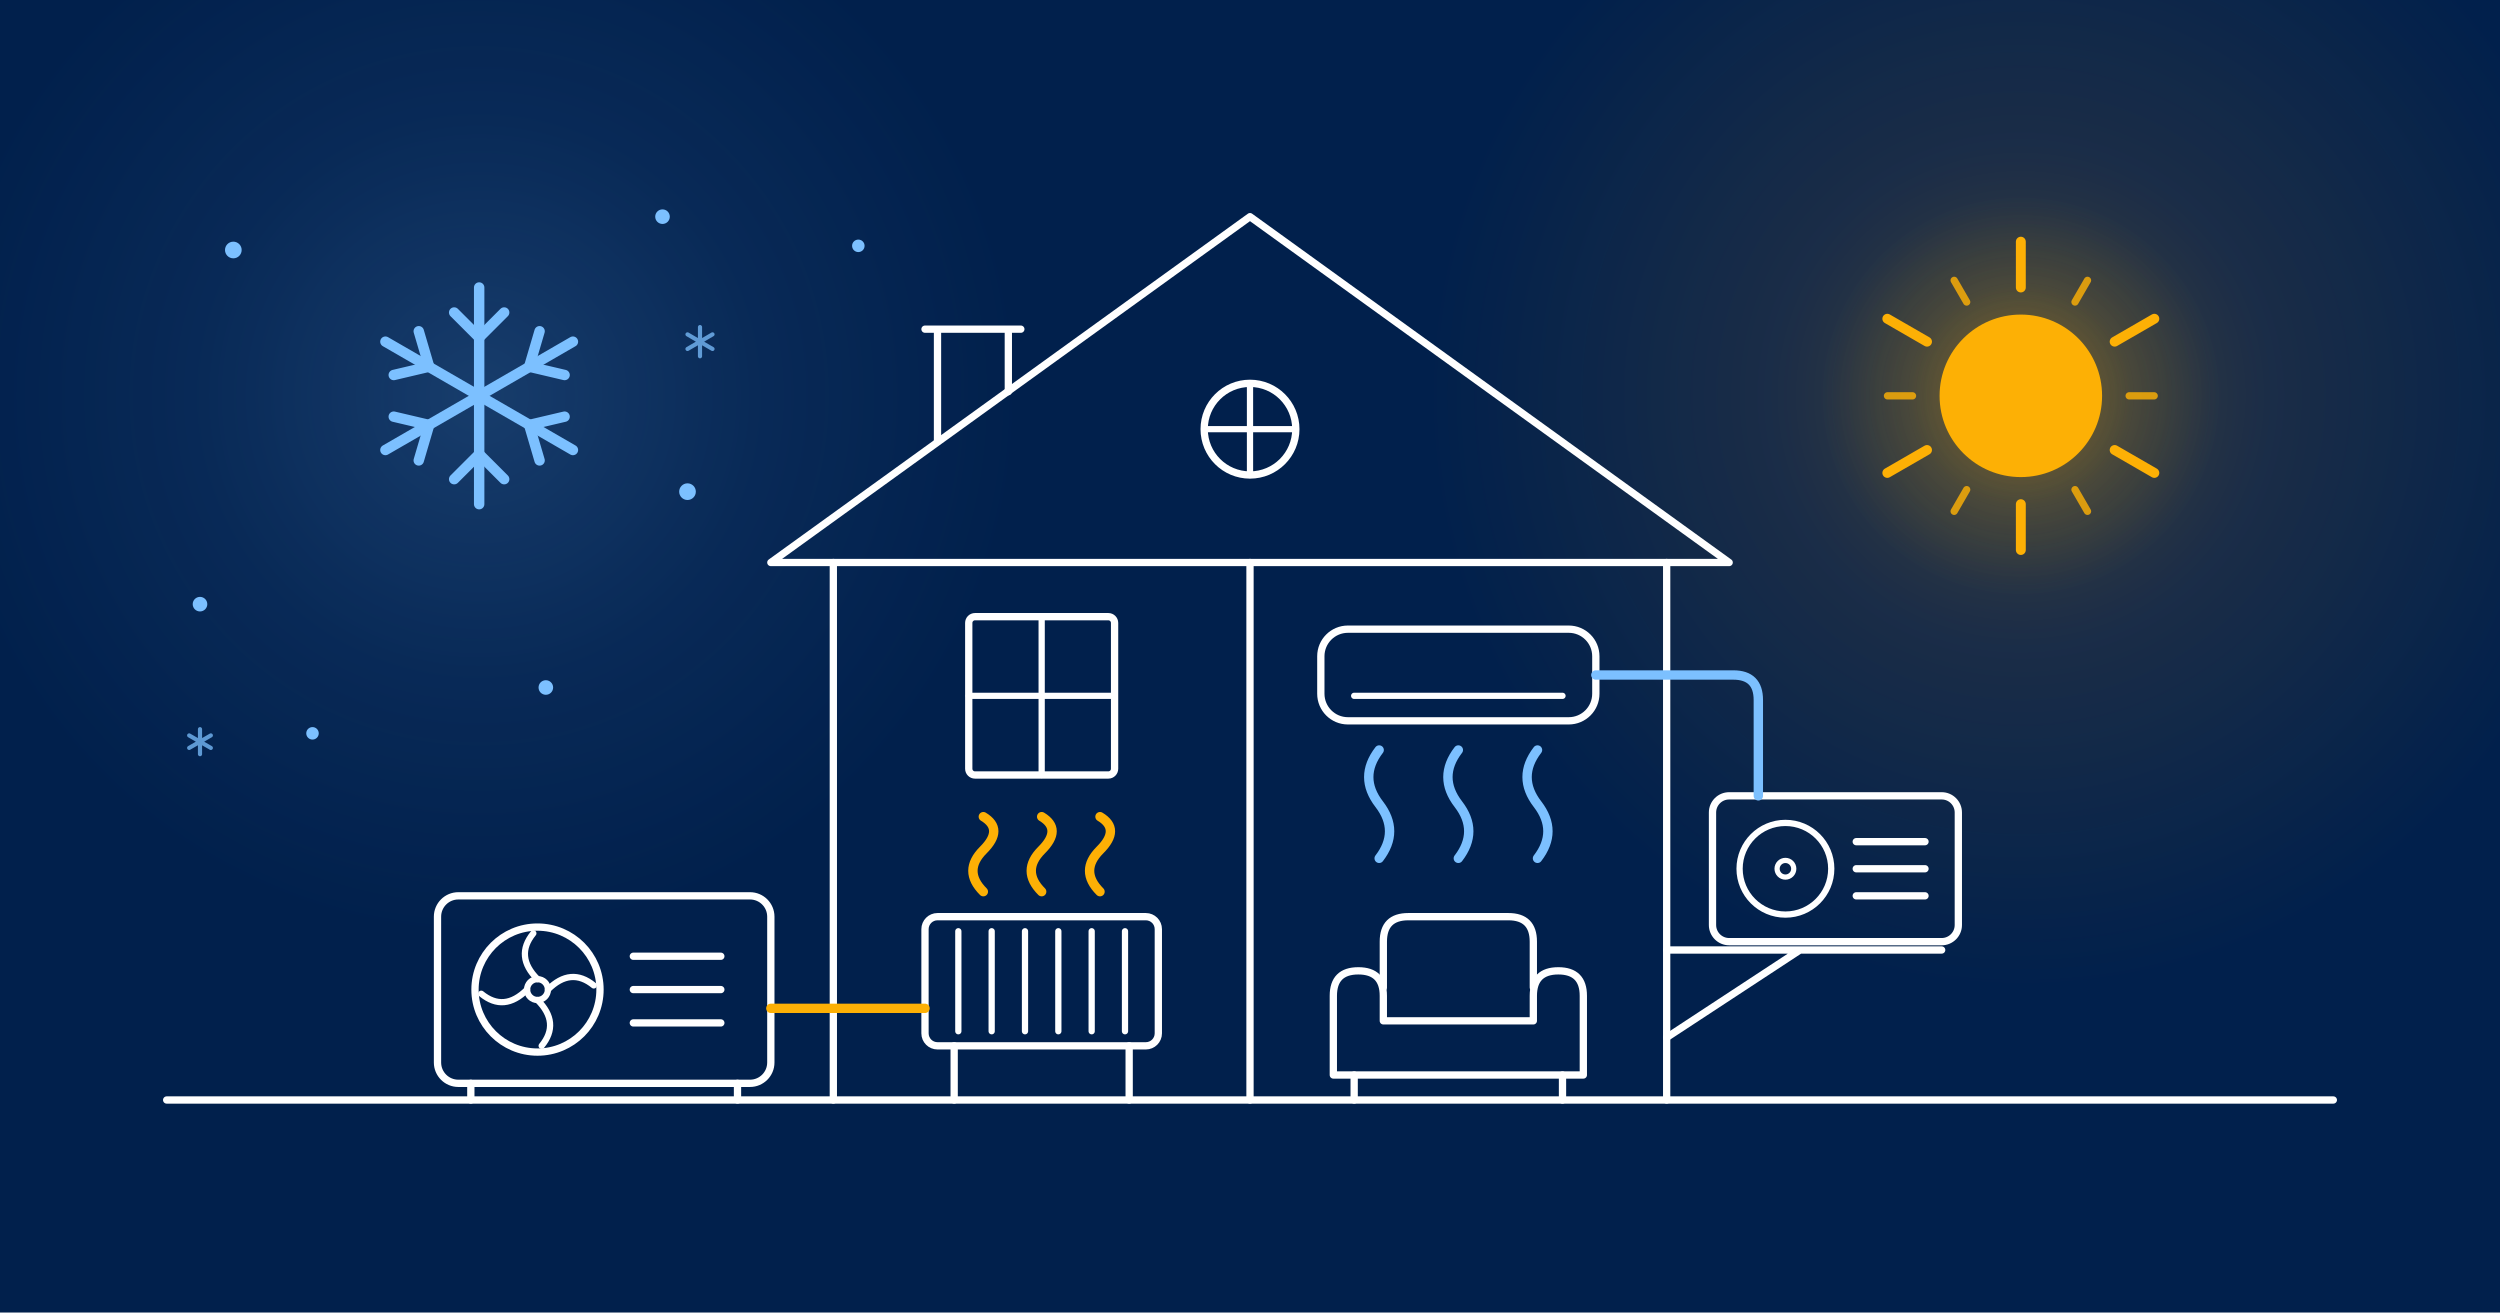
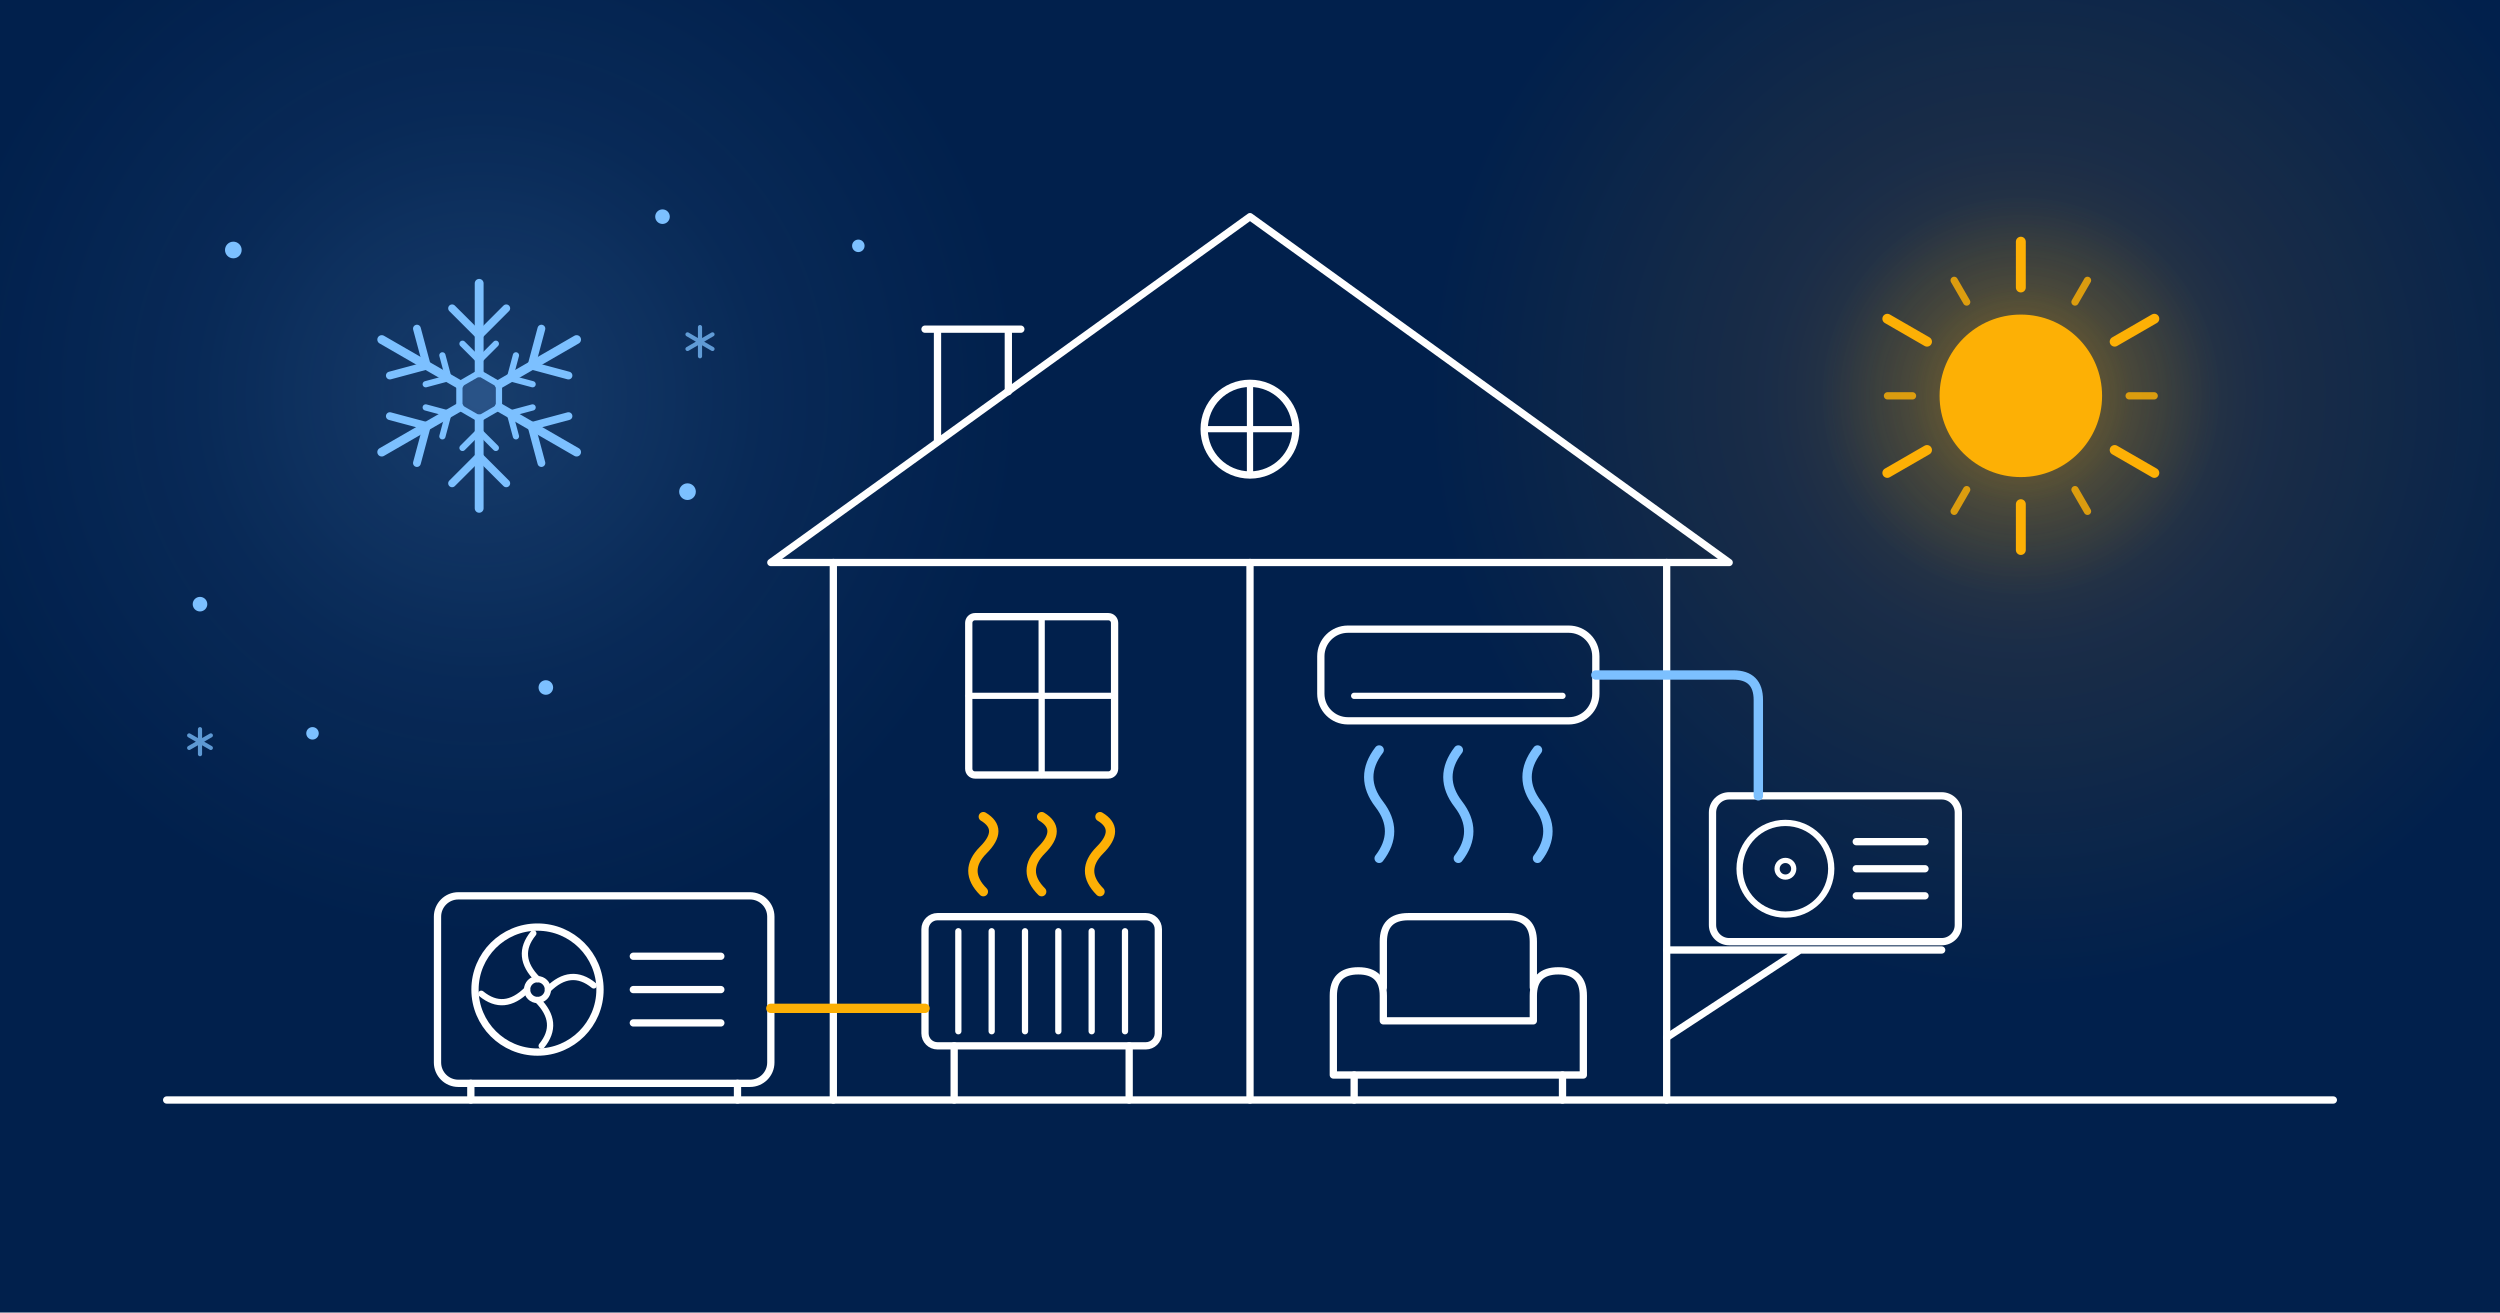
<svg xmlns="http://www.w3.org/2000/svg" width="1200" height="630" viewBox="0 0 1200 630">
  <defs>
    <radialGradient id="winter-sky-glow" cx="230" cy="190" r="260" gradientUnits="userSpaceOnUse">
      <stop offset="0%" stop-color="#7CC0FF" stop-opacity="0.18" />
      <stop offset="52%" stop-color="#7CC0FF" stop-opacity="0.06" />
      <stop offset="100%" stop-color="#7CC0FF" stop-opacity="0" />
    </radialGradient>
    <radialGradient id="summer-sky-glow" cx="970" cy="190" r="285" gradientUnits="userSpaceOnUse">
      <stop offset="0%" stop-color="#FDB005" stop-opacity="0.26" />
      <stop offset="42%" stop-color="#FF9E1B" stop-opacity="0.10" />
      <stop offset="100%" stop-color="#FDB005" stop-opacity="0" />
    </radialGradient>
    <radialGradient id="sun-halo" cx="970" cy="190" r="96" gradientUnits="userSpaceOnUse">
      <stop offset="0%" stop-color="#FDB005" stop-opacity="0.38" />
      <stop offset="55%" stop-color="#FDB005" stop-opacity="0.12" />
      <stop offset="100%" stop-color="#FDB005" stop-opacity="0" />
    </radialGradient>
  </defs>
  <rect width="1200" height="630" fill="#01204C" />
  <circle cx="230" cy="190" r="260" fill="url(#winter-sky-glow)" />
  <circle cx="970" cy="190" r="285" fill="url(#summer-sky-glow)" />
  <circle cx="970" cy="190" r="96" fill="url(#sun-halo)" />
  <g fill="none" stroke="#FFFFFF" stroke-width="3.5" stroke-linecap="round" stroke-linejoin="round">
    <path d="M80,528 L1120,528" />
    <path d="M450,212 L450,158 L484,158 L484,188 M444,158 L490,158" />
    <path d="M370,270 L600,104 L830,270 Z" />
    <path d="M400,270 L400,528 M800,270 L800,528" />
    <path d="M600,270 L600,528" />
    <circle cx="600" cy="206" r="22" />
    <path d="M600,184 L600,228 M578,206 L622,206" stroke-width="3" />
    <rect x="465" y="296" width="70" height="76" rx="3" />
    <path d="M500,296 L500,372 M465,334 L535,334" stroke-width="3" />
    <rect x="444" y="440" width="112" height="62" rx="6" />
    <path d="M460,447 L460,495 M476,447 L476,495 M492,447 L492,495 M508,447 L508,495 M524,447 L524,495 M540,447 L540,495" stroke-width="3" />
    <path d="M458,502 L458,528 M542,502 L542,528" />
    <g transform="translate(40,0)">
      <rect x="170" y="430" width="160" height="90" rx="10" />
      <circle cx="218" cy="475" r="30" />
      <circle cx="218" cy="475" r="5" stroke-width="3" />
      <path d="M218,470 Q207,459 216,448 M223,475 Q234,464 245,473 M218,480 Q229,491 220,502 M213,475 Q202,486 191,477" stroke-width="3" />
      <path d="M264,459 L306,459 M264,475 L306,475 M264,491 L306,491" />
      <path d="M186,520 L186,528 M314,520 L314,528" />
    </g>
    <rect x="634" y="302" width="132" height="44" rx="13" />
    <path d="M650,334 L750,334" stroke-width="3" />
    <path d="M640,516 L640,478 Q640,466 652,466 Q664,466 664,478 L664,490 L736,490 L736,478 Q736,466 748,466 Q760,466 760,478 L760,516 Z" />
    <path d="M664,474 L664,452 Q664,440 676,440 L724,440 Q736,440 736,452 L736,474" />
    <path d="M650,516 L650,528 M750,516 L750,528" />
    <g transform="translate(-40,0)">
      <rect x="862" y="382" width="118" height="70" rx="8" />
      <circle cx="897" cy="417" r="22" stroke-width="3" />
      <circle cx="897" cy="417" r="4" stroke-width="2.5" />
      <path d="M931,404 L964,404 M931,417 L964,417 M931,430 L964,430" />
      <path d="M840,456 L972,456 M840,498 L904,456" />
    </g>
  </g>
  <g fill="none" stroke="#FDB005" stroke-width="4.5" stroke-linecap="round" stroke-linejoin="round">
    <path d="M370,484 L444,484" />
    <path d="M472,428 Q462,418 472,408 Q482,398 472,392" />
    <path d="M500,428 Q490,418 500,408 Q510,398 500,392" />
    <path d="M528,428 Q518,418 528,408 Q538,398 528,392" />
  </g>
  <g fill="none" stroke="#7CC0FF" stroke-width="4.5" stroke-linecap="round" stroke-linejoin="round">
    <path d="M766,324 L832,324 Q844,324 844,336 L844,382" />
    <path d="M662,360 Q652,373 662,386 Q672,399 662,412" />
    <path d="M700,360 Q690,373 700,386 Q710,399 700,412" />
    <path d="M738,360 Q728,373 738,386 Q748,399 738,412" />
  </g>
-   <g transform="translate(230,190)" fill="none" stroke="#7CC0FF" stroke-width="5" stroke-linecap="round" stroke-linejoin="round">
-     <path d="M0,-52 L0,52" />
-     <path d="M-45,-26 L45,26" />
-     <path d="M-45,26 L45,-26" />
-     <path d="M-12,-40 L0,-28 L12,-40 M-12,40 L0,28 L12,40" />
-     <path d="M-41,-10 L-24,-14 L-29,-31 M41,10 L24,14 L29,31" />
-     <path d="M-41,10 L-24,14 L-29,31 M41,-10 L24,-14 L29,-31" />
+   <g transform="translate(230,190)" fill="none" stroke="#7CC0FF" stroke-linecap="round" stroke-linejoin="round">
+     <polygon points="0,-11 9.5,-5.5 9.5,5.5 0,11 -9.5,5.5 -9.5,-5.5" fill="#7CC0FF" fill-opacity="0.18" stroke-width="3" />
+     <g transform="rotate(0)">
+       <path d="M0,-11 L0,-54" stroke-width="4.25" />
+       <path d="M-13,-42 L0,-29 L13,-42" stroke-width="3.75" />
+       <path d="M-8,-25 L0,-17 L8,-25" stroke-width="3" />
+     </g>
+     <g transform="rotate(60)">
+       <path d="M0,-11 L0,-54" stroke-width="4.25" />
+       <path d="M-13,-42 L0,-29 L13,-42" stroke-width="3.75" />
+       <path d="M-8,-25 L0,-17 L8,-25" stroke-width="3" />
+     </g>
+     <g transform="rotate(120)">
+       <path d="M0,-11 L0,-54" stroke-width="4.25" />
+       <path d="M-13,-42 L0,-29 L13,-42" stroke-width="3.75" />
+       <path d="M-8,-25 L0,-17 L8,-25" stroke-width="3" />
+     </g>
+     <g transform="rotate(180)">
+       <path d="M0,-11 L0,-54" stroke-width="4.25" />
+       <path d="M-13,-42 L0,-29 L13,-42" stroke-width="3.75" />
+       <path d="M-8,-25 L0,-17 L8,-25" stroke-width="3" />
+     </g>
+     <g transform="rotate(240)">
+       <path d="M0,-11 L0,-54" stroke-width="4.25" />
+       <path d="M-13,-42 L0,-29 L13,-42" stroke-width="3.75" />
+       <path d="M-8,-25 L0,-17 L8,-25" stroke-width="3" />
+     </g>
+     <g transform="rotate(300)">
+       <path d="M0,-11 L0,-54" stroke-width="4.25" />
+       <path d="M-13,-42 L0,-29 L13,-42" stroke-width="3.75" />
+       <path d="M-8,-25 L0,-17 L8,-25" stroke-width="3" />
+     </g>
  </g>
  <g fill="#7CC0FF">
    <circle cx="112" cy="120" r="4" />
    <circle cx="318" cy="104" r="3.5" />
    <circle cx="96" cy="290" r="3.5" />
    <circle cx="330" cy="236" r="4" />
    <circle cx="150" cy="352" r="3" />
    <circle cx="262" cy="330" r="3.5" />
    <circle cx="412" cy="118" r="3" />
  </g>
  <g fill="none" stroke="#7CC0FF" stroke-width="2" stroke-linecap="round" opacity="0.75">
    <path transform="translate(336,164)" d="M0,-7 L0,7 M-6,-3.5 L6,3.5 M-6,3.5 L6,-3.5" />
    <path transform="translate(96,356)" d="M0,-6 L0,6 M-5.2,-3 L5.2,3 M-5.2,3 L5.2,-3" />
  </g>
  <g transform="translate(970,190)">
    <circle r="39" fill="#FDB005" />
    <g stroke="#FDB005" stroke-width="4.75" stroke-linecap="round">
      <path d="M0,-52 L0,-74" />
      <path d="M0,-52 L0,-74" transform="rotate(60)" />
      <path d="M0,-52 L0,-74" transform="rotate(120)" />
      <path d="M0,-52 L0,-74" transform="rotate(180)" />
      <path d="M0,-52 L0,-74" transform="rotate(240)" />
      <path d="M0,-52 L0,-74" transform="rotate(300)" />
    </g>
    <g stroke="#FDB005" stroke-width="3.5" stroke-linecap="round" opacity="0.82">
      <path d="M0,-52 L0,-64" transform="rotate(30)" />
      <path d="M0,-52 L0,-64" transform="rotate(90)" />
      <path d="M0,-52 L0,-64" transform="rotate(150)" />
      <path d="M0,-52 L0,-64" transform="rotate(210)" />
      <path d="M0,-52 L0,-64" transform="rotate(270)" />
      <path d="M0,-52 L0,-64" transform="rotate(330)" />
    </g>
  </g>
</svg>
